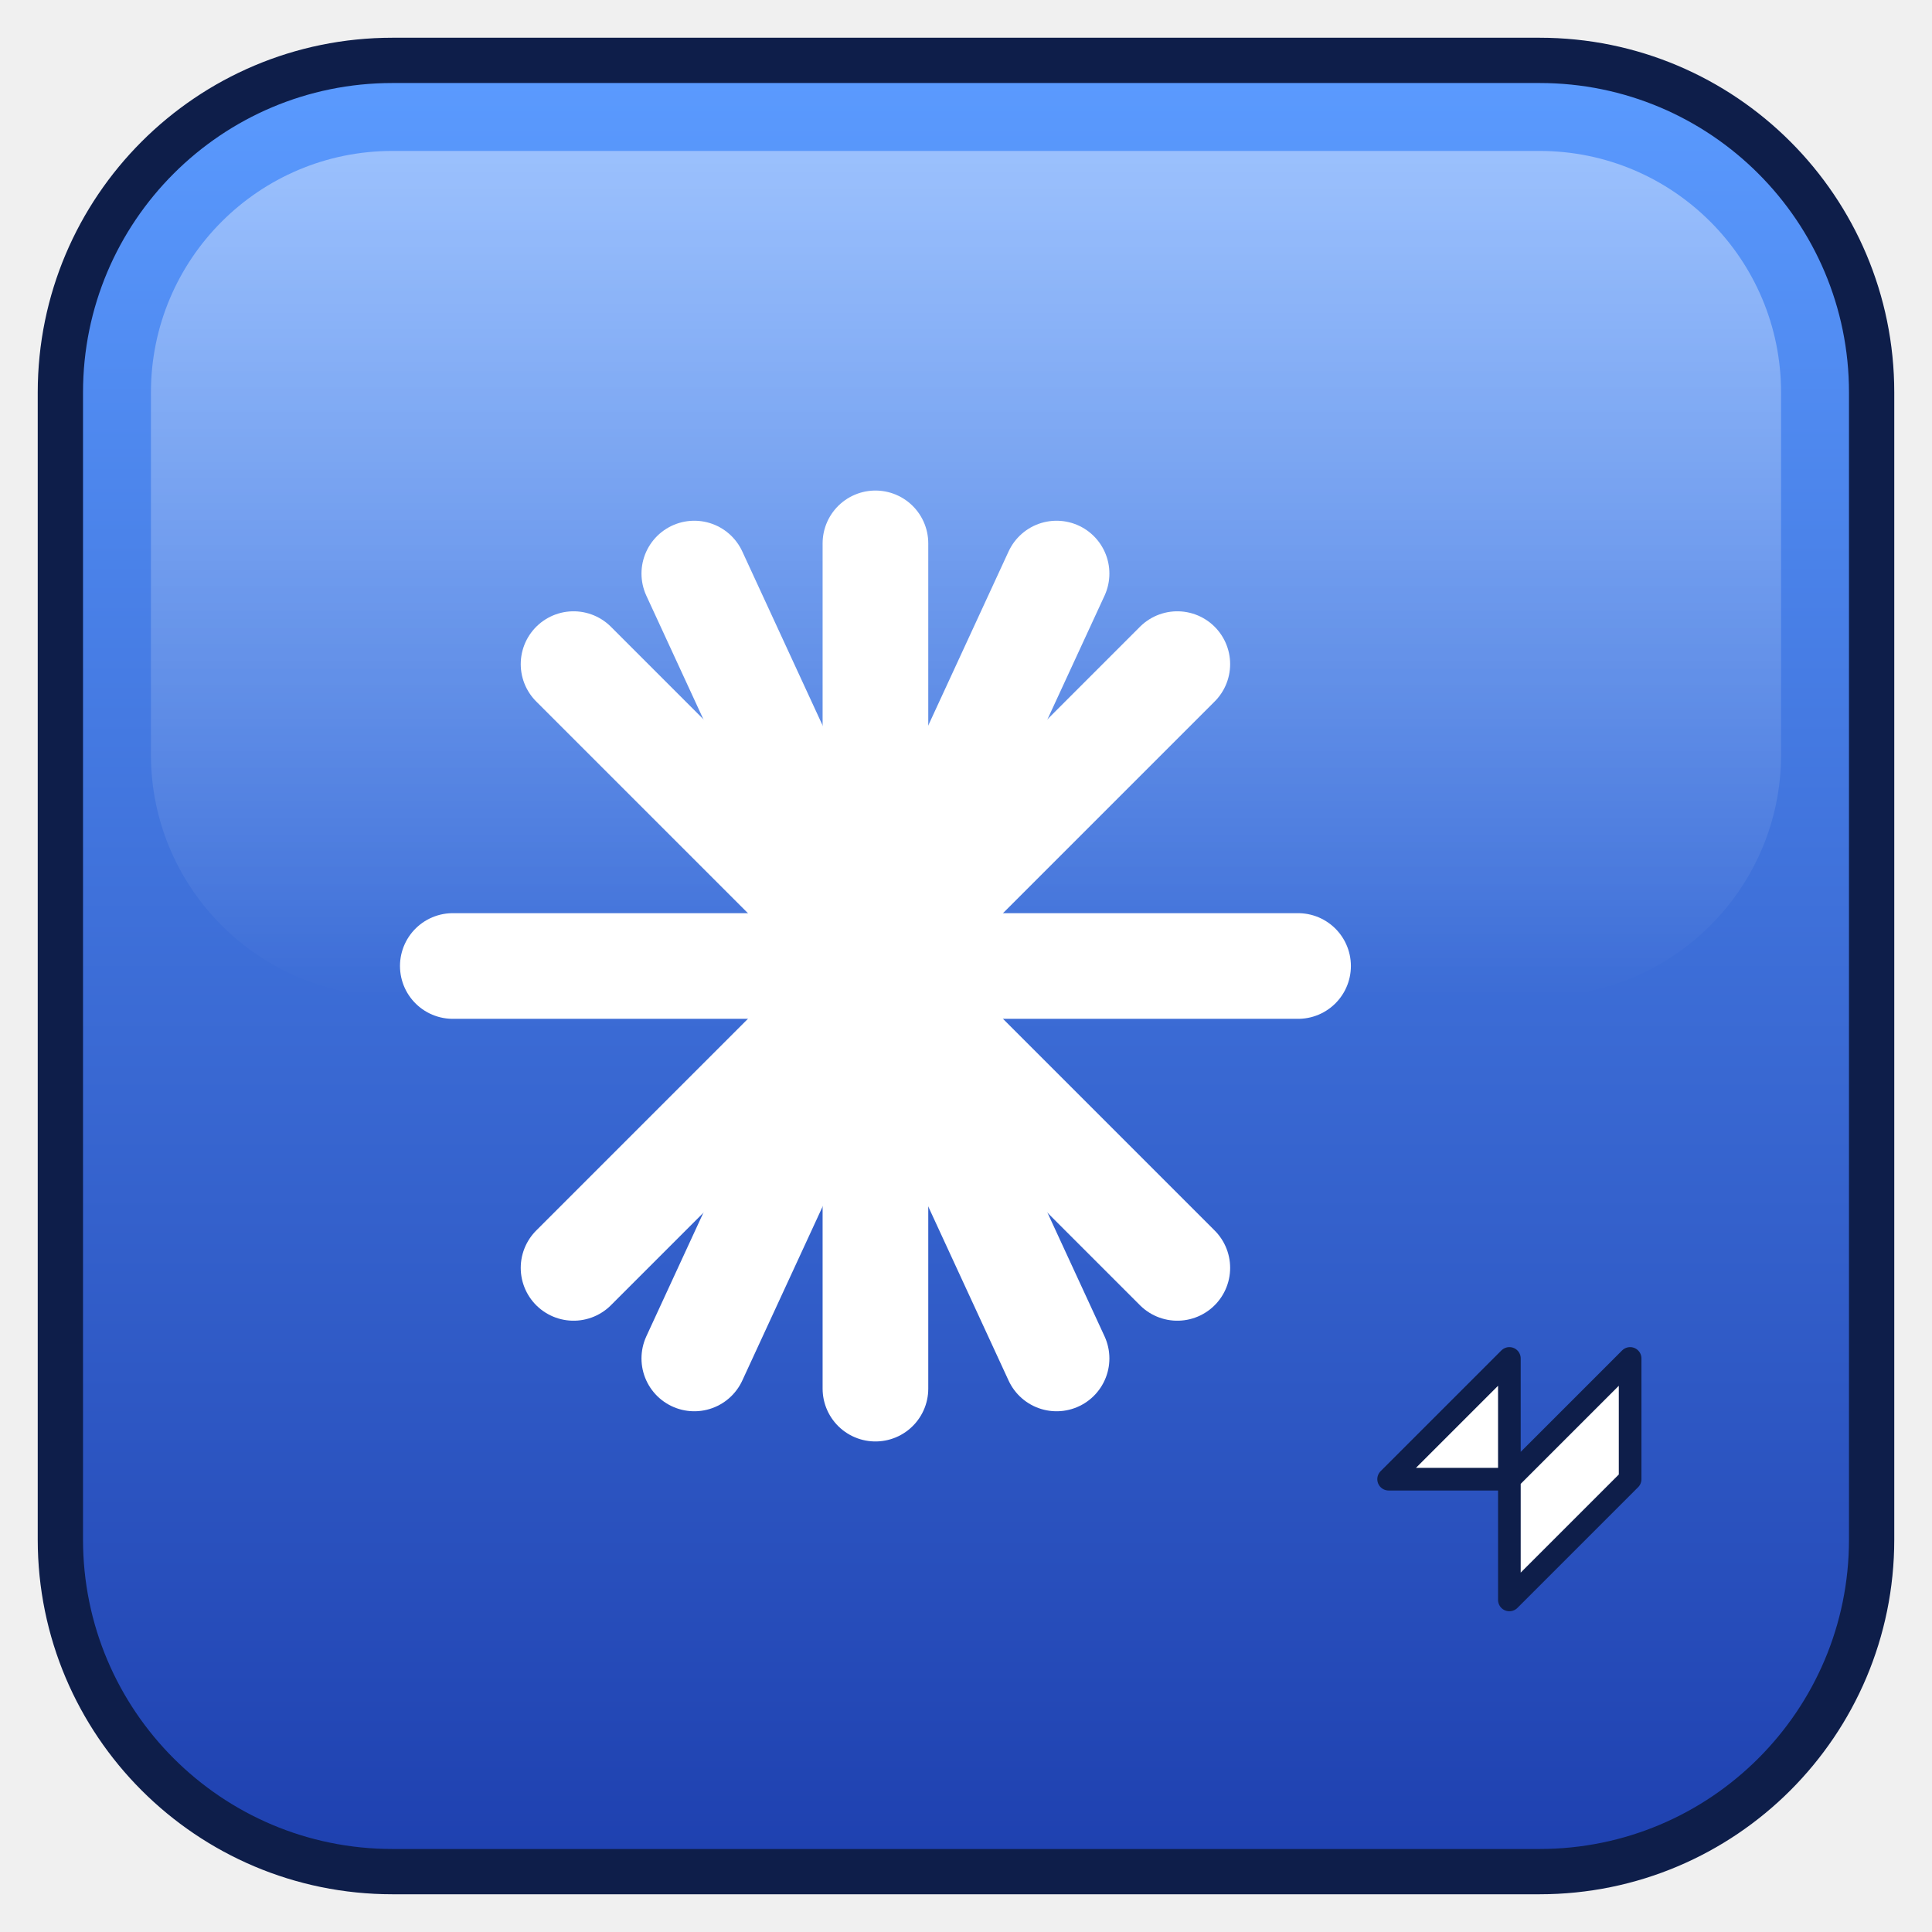
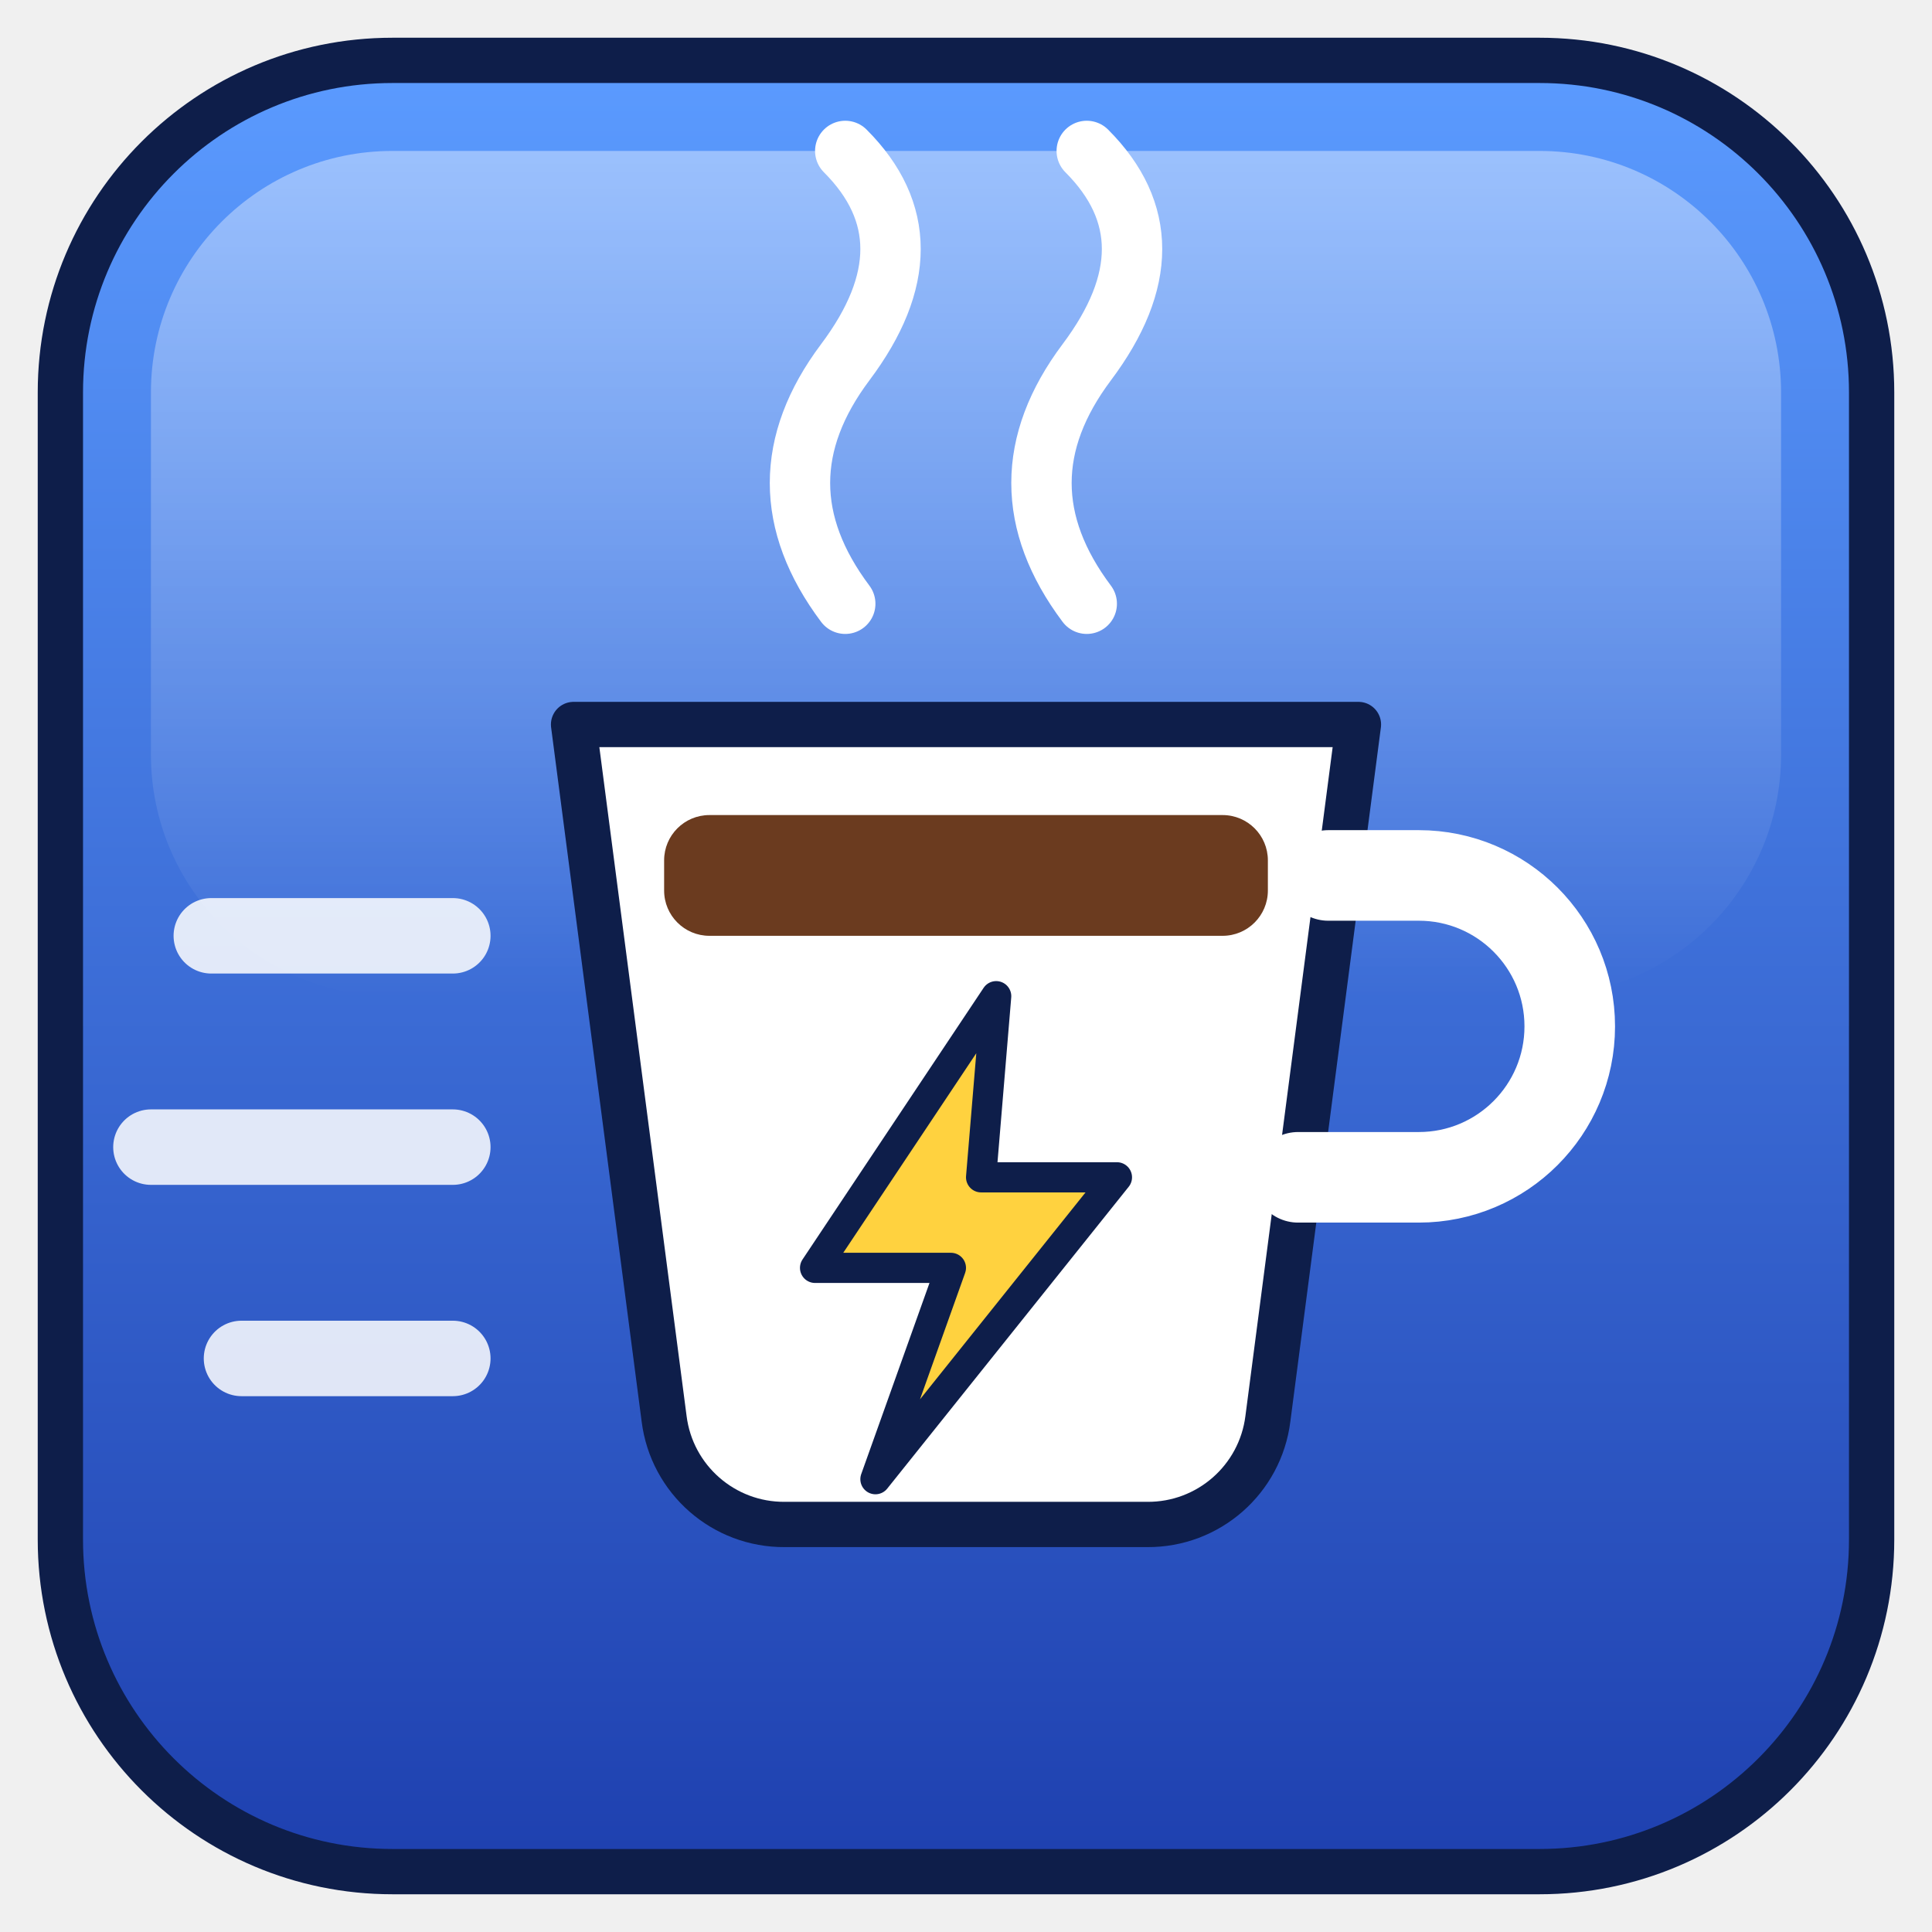
<svg xmlns="http://www.w3.org/2000/svg" viewBox="0 0 128 128">
  <defs>
    <linearGradient id="bg-sonnet" x1="0" y1="0" x2="0" y2="1">
      <stop offset="0%" stop-color="#5b9bff" />
      <stop offset="100%" stop-color="#1e40af" />
    </linearGradient>
    <linearGradient id="hl-sonnet" x1="0" y1="0" x2="0" y2="1">
      <stop offset="0%" stop-color="#ffffff" stop-opacity="0.4" />
      <stop offset="100%" stop-color="#ffffff" stop-opacity="0" />
    </linearGradient>
  </defs>
  <rect x="4" y="4" width="120" height="120" rx="22" fill="url(#bg-sonnet)" stroke="#0e1e4a" stroke-width="3" />
  <rect x="10" y="10" width="108" height="56" rx="16" fill="url(#hl-sonnet)" />
-   <g transform="translate(58 64)" stroke="#ffffff" stroke-width="7" stroke-linecap="round">
-     <line x1="-28" y1="0" x2="28" y2="0" />
-     <line x1="0" y1="-28" x2="0" y2="28" />
-     <line x1="-20" y1="-20" x2="20" y2="20" />
-     <line x1="-20" y1="20" x2="20" y2="-20" />
-     <line x1="-12" y1="-26" x2="12" y2="26" />
-     <line x1="-12" y1="26" x2="12" y2="-26" />
+   <g stroke="#ffffff" stroke-width="5" stroke-linecap="round" opacity="0.85">
+     <line x1="14" y1="62" x2="30" y2="62" />
+     <line x1="10" y1="76" x2="30" y2="76" />
+     <line x1="16" y1="90" x2="30" y2="90" />
  </g>
-   <circle cx="58" cy="64" r="6" fill="#ffffff" />
-   <g fill="#ffffff" stroke="#0e1e4a" stroke-width="1.5" stroke-linejoin="round">
-     <polygon points="92,98 100,90 100,98 108,90 108,98 100,106 100,98" />
+   <g fill="none" stroke="#ffffff" stroke-width="4" stroke-linecap="round">
+     <path d="M56 40 q-6 -8 0 -16 q6 -8 0 -14" />
+     <path d="M72 40 q-6 -8 0 -16 q6 -8 0 -14" />
  </g>
+   <path d="M38 48 h52 l-6 46 a8 8 0 0 1 -8 7 h-24 a8 8 0 0 1 -8 -7 z" fill="#ffffff" stroke="#0e1e4a" stroke-width="3" stroke-linejoin="round" />
+   <path d="M88 58 h6 a10 10 0 0 1 0 20 h-8" fill="none" stroke="#ffffff" stroke-width="6" stroke-linecap="round" />
+   <rect x="44" y="54" width="40" height="8" rx="3" fill="#6b3b1f" />
+   <polygon points="66,66 54,84 63,84 58,98 74,78 65,78" fill="#ffd23f" stroke="#0e1e4a" stroke-width="2" stroke-linejoin="round" />
</svg>
